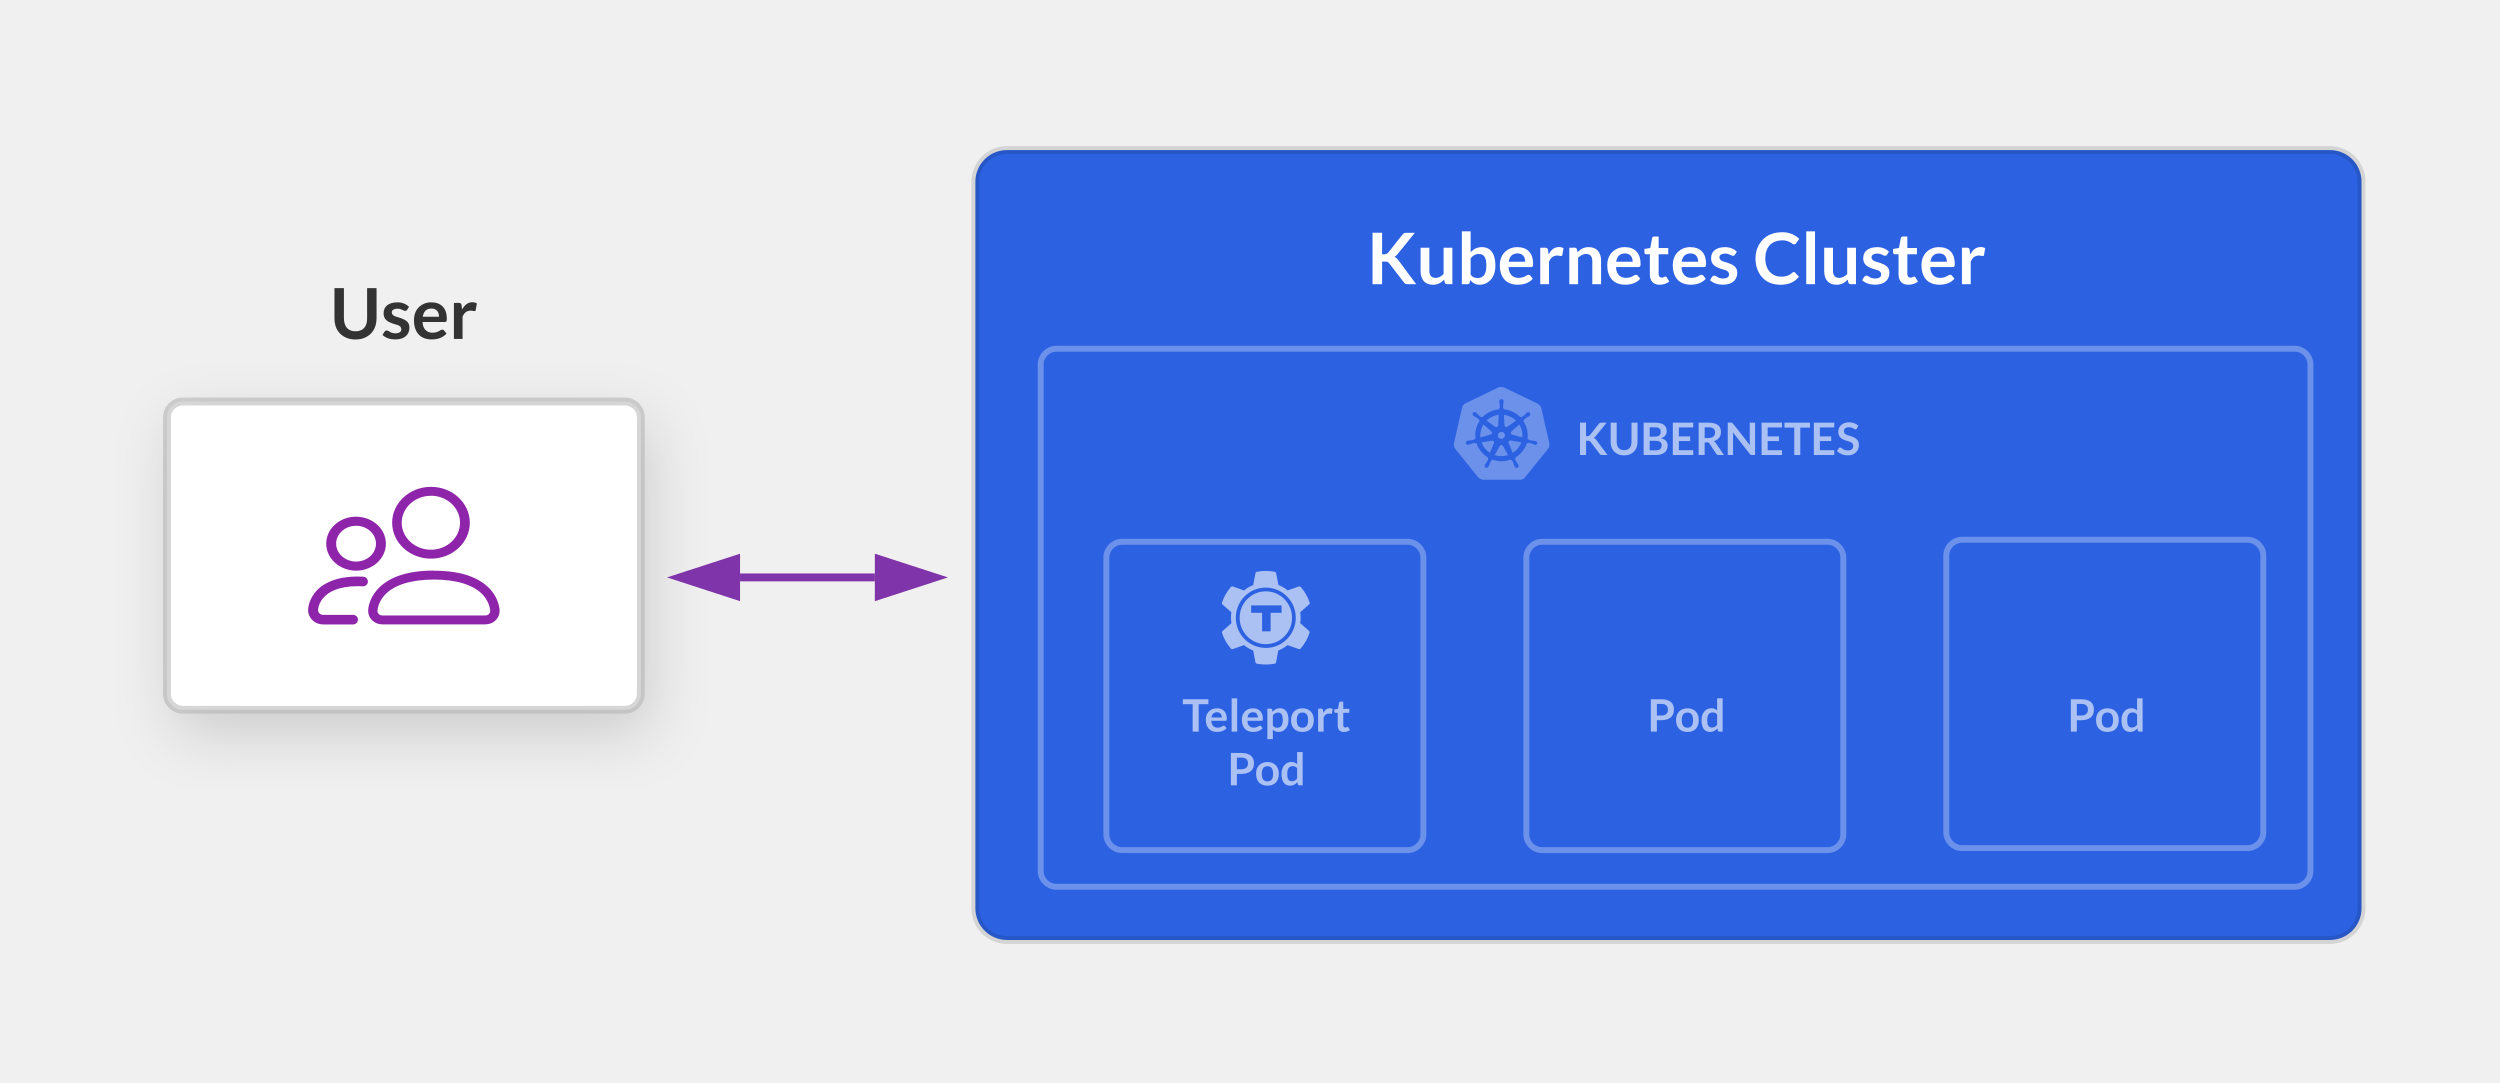
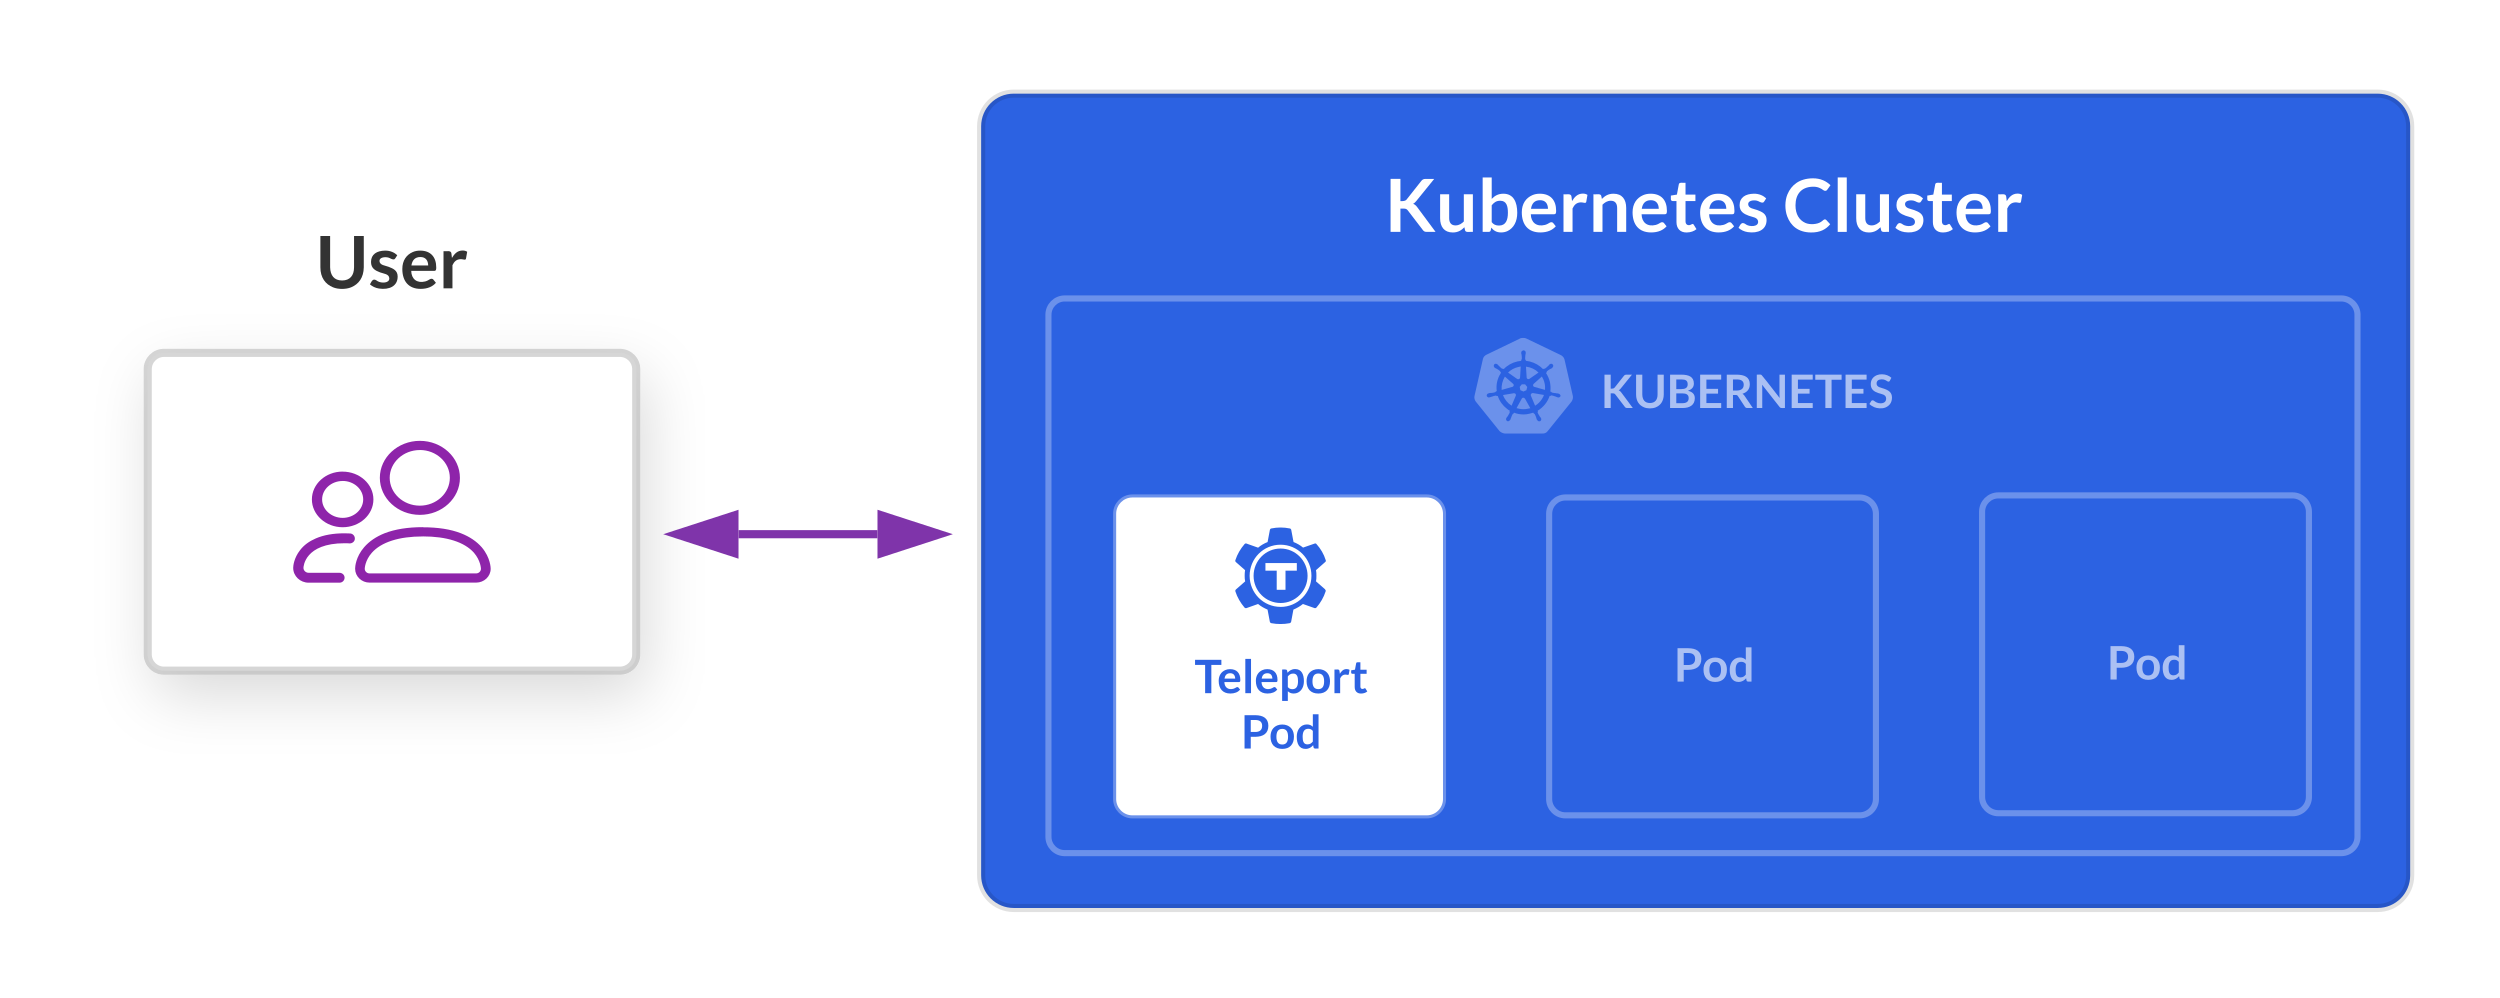
- <svg xmlns="http://www.w3.org/2000/svg" xmlns:ns1="lucid" xmlns:xlink="http://www.w3.org/1999/xlink" width="633" height="274">
-   <g transform="translate(-434 -922)" ns1:page-tab-id="0_0">
+ <svg xmlns="http://www.w3.org/2000/svg" xmlns:ns1="lucid" xmlns:xlink="http://www.w3.org/1999/xlink" width="614" height="245">
+   <g transform="translate(-440 -937)" ns1:page-tab-id="0_0">
+     <path d="M0 0h1760v1360H0z" fill="#fff" />
    <path d="M476.28 985.27h119.98v60H476.28z" stroke="#000" stroke-opacity="0" stroke-width="2" fill="#fff" fill-opacity="0" />
    <use xlink:href="#a" transform="matrix(1,0,0,1,481.2779,990.2674) translate(36.26222 17.54667)" />
    <path d="M476.28 1027.66c0-2.2 1.8-4 4-4h111.98c2.2 0 4 1.8 4 4v70.06c0 2.2-1.8 4-4 4H480.28c-2.2 0-4-1.8-4-4z" stroke="#999" stroke-opacity=".4" stroke-width="2" fill="#fff" filter="url(#b)" />
    <path d="M543.83 1066.5c3.7 0 6.84.47 9.4 1.48 2.14.84 3.84 2 5.1 3.45 2.18 2.58 2.18 5.16 2.18 5.26 0 1.88-1.6 3.4-3.58 3.4h-26.17c-1.94 0-3.54-1.52-3.54-3.4v-.08c0-.4.15-2.82 2.2-5.2 1.25-1.45 2.94-2.6 5.03-3.44 2.57-1 5.72-1.5 9.4-1.5zm-19.2 1.48c.5 0 .93.04 1.36.04.67.03 1.2.63 1.16 1.3 0 .65-.63 1.17-1.3 1.14-.4-.04-.8-.04-1.22-.04-9.8 0-10.1 5.75-10.1 6.06 0 .67.6 1.2 1.28 1.2h7.56c.72 0 1.26.55 1.26 1.2 0 .67-.54 1.23-1.26 1.23h-7.56c-2.1 0-3.8-1.63-3.8-3.62v-.06c0-.4.16-2.37 1.7-4.33.93-1.22 2.24-2.17 3.84-2.86 1.94-.84 4.3-1.26 7.08-1.26zm19.2.77c-5.86 0-10.18 1.4-12.5 4-1.7 1.92-1.75 3.87-1.75 3.94 0 .62.53 1.14 1.17 1.14h26.17c.68 0 1.2-.52 1.2-1.15 0-.08-.08-2.03-1.73-3.94-2.34-2.62-6.7-4-12.57-4zm-19.68-15.92c4.17 0 7.56 3.06 7.56 6.83 0 3.76-3.38 6.83-7.55 6.83s-7.56-3.08-7.56-6.84c0-3.77 3.38-6.83 7.55-6.83zm0 2.3c-2.76 0-5.04 2.02-5.04 4.53 0 2.5 2.3 4.53 5.05 4.53 2.77 0 5.04-2.03 5.04-4.54 0-2.5-2.28-4.53-5.05-4.53zm18.96-9.86c5.44 0 9.85 4.07 9.85 9.1 0 5-4.4 9.08-9.84 9.08-5.42 0-9.83-4.07-9.83-9.1 0-5 4.4-9.08 9.84-9.08zm0 2.26c-4.07 0-7.4 3.07-7.4 6.83 0 3.76 3.33 6.83 7.4 6.83 4.08 0 7.37-3.08 7.37-6.84s-3.3-6.83-7.36-6.83z" stroke="#000" stroke-opacity="0" fill="#8e24aa" />
    <path d="M621.38 1068.2h34.13" stroke="#7f34aa" stroke-width="2" fill="none" />
    <path d="M606.12 1068.2l14.26-4.63v9.27zM670.78 1068.2l-14.27 4.64v-9.27z" stroke="#7f34aa" stroke-width="2" fill="#7f34aa" />
    <path d="M680.97 968c0-4.42 3.58-8 8-8h334.97c4.42 0 8 3.58 8 8v184c0 4.42-3.58 8-8 8H688.97c-4.42 0-8-3.58-8-8z" stroke="#000" stroke-opacity=".12" stroke-width="2" fill="#2c62e2" />
    <path d="M738.53 965h240v42.1h-240z" stroke="#000" stroke-opacity="0" stroke-width="2" fill="#2c62e2" />
    <use xlink:href="#c" transform="matrix(1,0,0,1,743.5277,970) translate(36.601 23.9535)" />
    <use xlink:href="#d" transform="matrix(1,0,0,1,743.5277,970) translate(134.413 23.9535)" />
    <path d="M697.5 1014.3c0-2.2 1.8-4 4-4H1015c2.22 0 4 1.8 4 4v128.23c0 2.2-1.78 4-4 4H701.5c-2.2 0-4-1.8-4-4z" stroke="#fff" stroke-opacity=".3" stroke-width="1.5" fill-opacity="0" />
-     <path d="M714.13 1063.18c0-2.2 1.8-4 4-4h72.27c2.2 0 4 1.8 4 4v70.07c0 2.2-1.8 4-4 4h-72.27c-2.2 0-4-1.8-4-4z" stroke="#fff" stroke-opacity=".3" stroke-width="1.5" fill-opacity="0" />
+     <path d="M714.13 1063.18c0-2.2 1.8-4 4-4h72.27c2.2 0 4 1.8 4 4v70.07c0 2.2-1.8 4-4 4h-72.27c-2.2 0-4-1.8-4-4z" stroke="#fff" stroke-opacity=".3" stroke-width="1.5" fill="#fff" />
    <use xlink:href="#e" transform="matrix(1,0,0,1,719.1305,1064.181) translate(35.5 38.62917)" />
    <path d="M820.47 1063.18c0-2.2 1.8-4 4-4h72.26c2.2 0 4 1.8 4 4v70.07c0 2.2-1.8 4-4 4h-72.26c-2.2 0-4-1.8-4-4z" stroke="#fff" stroke-opacity=".3" stroke-width="1.5" fill-opacity="0" />
    <use xlink:href="#e" transform="matrix(1,0,0,1,825.4689,1064.181) translate(35.5 38.62917)" />
    <path d="M926.8 1062.67c0-2.2 1.8-4 4-4h72.27c2.2 0 4 1.8 4 4v70.06c0 2.2-1.8 4-4 4H930.8c-2.2 0-4-1.8-4-4z" stroke="#fff" stroke-opacity=".3" stroke-width="1.5" fill-opacity="0" />
    <use xlink:href="#e" transform="matrix(1,0,0,1,931.8073,1063.669) translate(35.5 38.62917)" />
    <path d="M814.2 1020c.2 0 .45.02.67.14l8.45 4.06c.4.2.75.56.9 1l2.08 9.08c.07.47-.05.94-.32 1.34l-5.86 7.25c-.3.42-.77.63-1.26.6h-9.3c-.48-.06-.94-.27-1.28-.6l-5.83-7.25c-.3-.4-.4-.87-.32-1.34l2.08-9.12c.1-.47.43-.82.84-1.03l8.45-4.08c.2-.05.45-.05.7-.05zm-.42 3.2c-.1.13-.17.27-.17.4v.13c0 .12.03.2.08.33.02.04.02.1.02.16v.03c.05.28.05.58.05.9-.02.08-.05.17-.14.22v.05l-.02.2c-.3.06-.6.1-.92.15-1.28.28-2.47.94-3.36 1.88l-.17-.1h-.03c-.02 0-.04.03-.1.03-.07 0-.1-.03-.16-.05-.24-.2-.5-.4-.68-.63-.05-.05-.1-.07-.12-.1-.07-.1-.15-.16-.22-.26l-.07-.04-.03-.03c-.12-.07-.26-.14-.38-.14-.17 0-.32.07-.4.2-.16.25-.1.55.1.74.05 0 .05.05.05.05s.04.05.07.05l.3.16.16.07c.26.16.55.33.77.54.05.05.07.12.07.2l.17.17-.07.16c-.85 1.3-1.2 2.88-.97 4.4l-.2.05c0 .04-.04.04-.04.04-.02.1-.12.14-.2.18-.28.1-.6.14-.9.17h-.18c-.12 0-.22.03-.34.03-.03 0-.05.05-.1.05l-.07.02c-.27.05-.46.3-.44.54v.07c.08.25.32.4.56.4.04 0 .06 0 .14-.03.02 0 .02 0 .02-.03 0-.02.07 0 .1 0 .12-.02.2-.1.3-.1.06-.04.1-.06.16-.06h.05c.3-.12.55-.2.9-.24h.02c.06 0 .15.03.2.07.03 0 .03.04.03.04l.24-.03c.4 1.26 1.2 2.36 2.25 3.16.24.2.46.35.73.5l-.12.18c0 .02.02.02.02.02.05.1.05.2.03.28-.13.26-.27.52-.44.78v.02c-.02.05-.05.07-.12.14-.05.05-.1.17-.2.26-.02.02-.02.05-.04.1 0 0 0 .02-.03.02-.14.25-.02.58.22.72.05.03.15.05.2.05.2 0 .4-.14.5-.33 0 0 0-.02.05-.02 0-.02.02-.05.05-.07.02-.1.07-.18.1-.3l.07-.16c.07-.28.22-.56.34-.82.07-.1.14-.14.22-.17.02 0 .02 0 .02-.02l.12-.23c.78.3 1.55.44 2.37.44.52 0 1-.07 1.5-.2.3-.06.6-.15.86-.24l.12.18c.03 0 .03 0 .03.05.08.02.18.07.23.14.14.28.26.54.36.85v.02l.04.16c.02.12.05.2.1.3.04.03.04.06.07.08 0 0 0 .02.03.02.1.2.3.33.5.33.1 0 .15-.02.23-.05.12-.07.2-.16.24-.3.05-.14.05-.26-.03-.4 0-.02-.02-.02-.02-.02 0-.03-.02-.07-.05-.1-.05-.1-.12-.2-.2-.26-.02-.04-.04-.1-.1-.14v-.04c-.18-.26-.33-.52-.45-.78-.02-.1-.02-.18.05-.28 0-.02.02-.02.02-.02l-.1-.2c1.4-.86 2.48-2.15 2.96-3.67l.22.02c.02 0 .02-.03.02-.03.08-.05.15-.1.22-.1h.05c.28.07.57.14.86.26h.03c.03.03.08.05.16.05.1.05.16.12.3.14 0 0 .03.02.1.02.03 0 .03 0 .06.03.04.02.07.02.12.02.26 0 .48-.17.55-.4-.03-.27-.25-.5-.5-.55-.02 0-.06 0-.06-.02 0-.03-.05-.03-.1-.03-.07-.02-.15-.02-.22-.02h-.12c-.05 0-.1 0-.14-.05h-.05c-.28-.02-.62-.07-.9-.14-.1-.03-.13-.1-.18-.15l-.03-.04-.22-.06c.12-.78.04-1.58-.1-2.37-.2-.78-.53-1.53-.97-2.2l.18-.15v-.05c0-.07.02-.18.07-.23.24-.2.5-.38.78-.54l.17-.07c.1-.07.2-.12.3-.16 0-.03.04-.03.06-.05.05-.05 0-.05 0-.07.27-.2.3-.52.12-.75-.07-.1-.24-.2-.4-.2-.1 0-.25.06-.37.15l-.02.02c-.02.03-.05.05-.07.05-.1.1-.16.17-.2.26-.03.05-.1.07-.13.1-.2.2-.44.44-.68.58-.06.05-.1.07-.18.07-.02 0-.07 0-.1-.02h-.02l-.22.12c-.2-.2-.48-.42-.7-.63-1-.78-2.25-1.28-3.53-1.42l-.03-.2c-.1-.03-.12-.13-.14-.2 0-.3 0-.58.04-.9v-.03l.03-.17c.02-.12.02-.2.07-.33v-.16c.03-.27-.2-.55-.48-.57-.15-.03-.32.07-.46.18zm.55 11.53c.08.05.13.12.22.2l1.3 2.33c-.16.03-.33.05-.52.1-.37.1-.75.14-1.17.14-.58 0-1.18-.12-1.7-.26l1.32-2.4c.14-.16.36-.23.55-.1zm-2.5-1.15c.23 0 .45.12.47.35.02.07.02.2-.02.26l-1.04 2.45c-.95-.6-1.72-1.54-2.1-2.62l2.7-.45zm4.64-.05l2.73.47c-.14.38-.3.73-.53 1.04-.4.63-.97 1.2-1.65 1.6l-1.06-2.52c-.05-.23.07-.45.26-.52.08-.02.15-.07.25-.07zm-1.9-2.13l.52.63-.2.8-.74.33-.75-.33-.16-.8.5-.63h.84zm4.12-1.92c.3.5.53 1.03.65 1.6.14.55.17 1.12.12 1.68l-2.6-.73c-.24-.04-.38-.28-.33-.54.02-.08.05-.12.12-.2l2.03-1.82zm-9.1 0l2.02 1.78c.2.16.22.42.05.6-.05.1-.1.13-.22.15l-2.64.76c-.08-1.13.2-2.28.8-3.28zm3.9-2.47l-.16 2.7c0 .25-.22.43-.46.43-.1 0-.14-.02-.22-.04l-2.27-1.6c.7-.7 1.6-1.16 2.53-1.37l.56-.12zm1.3.04c1.2.14 2.27.65 3.07 1.45l-2.23 1.54c-.2.12-.46.1-.6-.1-.05-.04-.08-.1-.08-.18l-.17-2.72z" stroke="#000" stroke-opacity="0" fill="#fff" fill-opacity=".3" />
    <path d="M819.1 1021.02h100v20h-100z" stroke="#000" stroke-opacity="0" stroke-width="2" fill="#fff" fill-opacity="0" />
    <use xlink:href="#f" transform="matrix(1,0,0,1,824.0955,1026.024) translate(9.0875 11.186)" />
    <path d="M729.7 1091.06h49.14v20H729.7z" stroke="#000" stroke-opacity="0" stroke-width="2" fill="#fff" fill-opacity="0" />
    <use xlink:href="#g" transform="matrix(1,0,0,1,734.6893,1096.059) translate(-1.320833 11.186)" />
    <use xlink:href="#h" transform="matrix(1,0,0,1,734.6893,1096.059) translate(10.09183 24.786)" />
-     <path d="M836.03 1091.06h49.14v20h-49.14z" stroke="#000" stroke-opacity="0" stroke-width="2" fill="#fff" fill-opacity="0" />
-     <use xlink:href="#h" transform="matrix(1,0,0,1,841.0277,1096.059) translate(10.09183 11.186)" />
-     <path d="M942.37 1091.06h49.14v20h-49.13z" stroke="#000" stroke-opacity="0" stroke-width="2" fill="#fff" fill-opacity="0" />
-     <use xlink:href="#h" transform="matrix(1,0,0,1,947.3661,1096.059) translate(10.09183 11.186)" />
-     <path d="M765.42 1081.76c.16.12.23.33.14.52-.45 1.42-1.25 2.78-2.23 3.92-.13.16-.33.2-.5.14l-2.83-1c-.7.57-1.5 1.02-2.34 1.38l-.55 2.96c-.04.17-.2.36-.4.38-.73.14-1.46.2-2.22.2-.75 0-1.5-.06-2.22-.2-.2-.02-.36-.2-.4-.38l-.56-2.96c-.84-.36-1.64-.8-2.33-1.38l-2.82 1c-.18.07-.38.02-.52-.14-.97-1.14-1.77-2.5-2.22-3.92-.08-.2 0-.4.14-.52l2.25-1.97c-.1-.44-.12-.9-.12-1.38 0-.45.02-.93.1-1.38l-2.24-1.97c-.15-.12-.22-.33-.13-.52.46-1.42 1.26-2.78 2.23-3.9.14-.16.34-.23.52-.13l2.82 1c.7-.6 1.5-1.05 2.33-1.38l.56-2.97c.04-.2.2-.38.4-.38 1.47-.3 2.98-.3 4.45 0 .2 0 .36.18.4.37l.56 2.97c.85.33 1.63.78 2.34 1.37l2.82-.98c.18-.1.38-.03.5.14 1 1.1 1.8 2.47 2.24 3.9.1.18.02.4-.14.5l-2.24 1.98c.1.45.1.93.1 1.38 0 .47 0 .94-.1 1.37l2.24 1.96zm-10.9 4.3c4.17 0 7.57-3.42 7.57-7.64 0-4.23-3.4-7.64-7.6-7.64-4.2 0-7.58 3.4-7.58 7.64 0 4.22 3.38 7.63 7.6 7.63zm0-.96c-3.68 0-6.64-2.98-6.64-6.68 0-3.7 2.96-6.7 6.63-6.7 3.65 0 6.63 3 6.63 6.7s-2.98 6.68-6.62 6.68zm-3.73-9.8v1.86h2.77v4.7h2.16v-4.7h2.78v-1.87h-7.7z" stroke="#000" stroke-opacity="0" fill="#fff" fill-opacity=".6" />
+     <path d="M836.03 1088.2h49.14v20h-49.14z" stroke="#000" stroke-opacity="0" stroke-width="2" fill="#fff" fill-opacity="0" />
+     <use xlink:href="#i" transform="matrix(1,0,0,1,841.0277,1093.213) translate(10.09183 11.186)" />
+     <path d="M942.37 1087.7h49.14v20h-49.13z" stroke="#000" stroke-opacity="0" stroke-width="2" fill="#fff" fill-opacity="0" />
+     <use xlink:href="#i" transform="matrix(1,0,0,1,947.3661,1092.701) translate(10.09183 11.186)" />
+     <path d="M765.42 1081.76c.16.12.23.33.14.52-.45 1.42-1.25 2.78-2.23 3.92-.13.16-.33.2-.5.14l-2.83-1c-.7.57-1.5 1.02-2.34 1.38l-.55 2.96c-.04.17-.2.36-.4.38-.73.14-1.46.2-2.22.2-.75 0-1.5-.06-2.22-.2-.2-.02-.36-.2-.4-.38l-.56-2.96c-.84-.36-1.64-.8-2.33-1.38l-2.82 1c-.18.07-.38.02-.52-.14-.97-1.14-1.77-2.5-2.22-3.92-.08-.2 0-.4.14-.52l2.25-1.97c-.1-.44-.12-.9-.12-1.38 0-.45.02-.93.1-1.38l-2.24-1.97c-.15-.12-.22-.33-.13-.52.46-1.42 1.26-2.78 2.23-3.9.14-.16.34-.23.52-.13l2.82 1c.7-.6 1.5-1.05 2.33-1.38l.56-2.97c.04-.2.2-.38.4-.38 1.47-.3 2.98-.3 4.45 0 .2 0 .36.18.4.37l.56 2.97c.85.33 1.63.78 2.34 1.37l2.82-.98c.18-.1.38-.03.5.14 1 1.1 1.8 2.47 2.24 3.9.1.18.02.4-.14.5l-2.24 1.98c.1.45.1.93.1 1.38 0 .47 0 .94-.1 1.37l2.24 1.96zm-10.9 4.3c4.17 0 7.57-3.42 7.57-7.64 0-4.23-3.4-7.64-7.6-7.64-4.2 0-7.58 3.4-7.58 7.64 0 4.22 3.38 7.63 7.6 7.63zm0-.96c-3.68 0-6.64-2.98-6.64-6.68 0-3.7 2.96-6.7 6.63-6.7 3.65 0 6.63 3 6.63 6.7s-2.98 6.68-6.62 6.68zm-3.73-9.8v1.86h2.77v4.7h2.16v-4.7h2.78v-1.87h-7.7z" stroke="#000" stroke-opacity="0" fill="#2c62e2" />
    <defs>
-       <path fill="#333" d="M398-581c6 222 109 364 330 364 220 0 331-140 331-363v-866h269v866c-5 286-141 466-350 552-142 59-358 59-500 0-210-86-349-266-349-552v-866h269v865" id="i" />
-       <path fill="#333" d="M254-198c95 60 334 64 323-83-9-119-156-122-253-159C192-490 72-550 72-729c0-214 163-309 387-313 145-3 264 55 338 127-26 36-45 82-77 111-69 21-111-33-176-48-103-23-247 0-238 102 11 114 156 118 251 155 126 49 251 100 251 270C808-59 575 48 294 6 192-9 106-54 42-110c28-39 43-95 83-120 49-31 96 11 129 32" id="j" />
-       <path fill="#333" d="M991-153C899-47 760 15 568 15 237 15 63-197 63-535c0-237 116-392 287-467 61-27 129-40 206-40 287 0 444 174 444 465 0 54-3 95-57 95H309c4 226 158 349 385 292 52-13 93-39 132-62 32-19 73-16 93 9zM778-631c-4-143-73-234-217-234-154 0-226 95-247 234h464" id="k" />
-       <path fill="#333" d="M604-806c-122 5-180 74-225 167V0H132v-1026c83 11 206-35 218 62l15 124c63-106 147-205 295-205 51 0 93 12 126 35l-32 185c-4 23-15 33-40 33-33 0-65-16-110-14" id="l" />
+       <path fill="#333" d="M398-581c6 222 109 364 330 364 220 0 331-140 331-363v-866h269v866c-5 286-141 466-350 552-142 59-358 59-500 0-210-86-349-266-349-552v-866h269v865" id="j" />
+       <path fill="#333" d="M254-198c95 60 334 64 323-83-9-119-156-122-253-159C192-490 72-550 72-729c0-214 163-309 387-313 145-3 264 55 338 127-26 36-45 82-77 111-69 21-111-33-176-48-103-23-247 0-238 102 11 114 156 118 251 155 126 49 251 100 251 270C808-59 575 48 294 6 192-9 106-54 42-110c28-39 43-95 83-120 49-31 96 11 129 32" id="k" />
+       <path fill="#333" d="M991-153C899-47 760 15 568 15 237 15 63-197 63-535c0-237 116-392 287-467 61-27 129-40 206-40 287 0 444 174 444 465 0 54-3 95-57 95H309c4 226 158 349 385 292 52-13 93-39 132-62 32-19 73-16 93 9zM778-631c-4-143-73-234-217-234-154 0-226 95-247 234h464" id="l" />
+       <path fill="#333" d="M604-806c-122 5-180 74-225 167V0H132v-1026c83 11 206-35 218 62l15 124c63-106 147-205 295-205 51 0 93 12 126 35l-32 185c-4 23-15 33-40 33-33 0-65-16-110-14" id="m" />
      <g id="a">
-         <use transform="matrix(0.008888889,0,0,0.008888889,0,0)" xlink:href="#i" />
-         <use transform="matrix(0.008888889,0,0,0.008888889,12.94222,0)" xlink:href="#j" />
-         <use transform="matrix(0.008888889,0,0,0.008888889,20.71111,0)" xlink:href="#k" />
-         <use transform="matrix(0.008888889,0,0,0.008888889,30.21333,0)" xlink:href="#l" />
+         <use transform="matrix(0.008888889,0,0,0.008888889,0,0)" xlink:href="#j" />
+         <use transform="matrix(0.008888889,0,0,0.008888889,12.94222,0)" xlink:href="#k" />
+         <use transform="matrix(0.008888889,0,0,0.008888889,20.71111,0)" xlink:href="#l" />
+         <use transform="matrix(0.008888889,0,0,0.008888889,30.21333,0)" xlink:href="#m" />
      </g>
      <filter id="b" filterUnits="objectBoundingBox" x="-.11" y="-.12" width="1.25" height="1.38">
        <feOffset result="offOut" in="SourceAlpha" dx="2.05" dy="5.64" />
        <feGaussianBlur result="blurOut" in="offOut" stdDeviation="7.5" />
        <feColorMatrix result="colorOut" in="blurOut" values="0 0 0 0 0 0 0 0 0 0 0 0 0 0 0 0 0 0 0.149 0" />
        <feBlend in="SourceGraphic" in2="colorOut" />
      </filter>
-       <path fill="#fff" d="M424-840c74 2 135-1 169-44l399-505c32-39 58-57 122-57h232L859-845c-28 33-52 59-89 78 50 19 80 49 111 90L1383 0h-238c-63 0-84-18-111-53L625-587c-28-35-53-49-116-49h-85V0H155v-1447h269v607" id="m" />
-       <path fill="#fff" d="M457 16c-234 0-346-155-346-390v-652h247v652c0 121 55 198 174 197 102-1 168-51 226-107v-742h247V0c-80-9-199 29-214-45l-17-82C697-50 608 16 457 16" id="n" />
-       <path fill="#fff" d="M638 15c-134 0-208-58-269-132-10 52-5 117-71 117H135v-1486h247v586c77-79 169-142 318-142 277 0 379 230 379 521 0 241-97 412-259 495-54 27-115 41-182 41zm186-536c0-181-37-329-209-329-117 0-175 55-233 124v460c48 61 104 93 199 93 187 0 243-152 243-348" id="o" />
-       <path fill="#fff" d="M991-153C899-47 760 15 568 15 237 15 63-197 63-535c0-237 116-392 287-467 61-27 129-40 206-40 287 0 444 174 444 465 0 54-3 95-57 95H309c4 226 158 349 385 292 52-13 93-39 132-62 32-19 73-16 93 9zM778-631c-4-143-73-234-217-234-154 0-226 95-247 234h464" id="p" />
-       <path fill="#fff" d="M604-806c-122 5-180 74-225 167V0H132v-1026c83 11 206-35 218 62l15 124c63-106 147-205 295-205 51 0 93 12 126 35l-32 185c-4 23-15 33-40 33-33 0-65-16-110-14" id="q" />
-       <path fill="#fff" d="M605-850c-102 1-168 52-226 108V0H132v-1026c80 9 198-29 214 45l17 81c77-76 165-142 317-142 235 0 346 154 346 389V0H779v-653c0-121-55-198-174-197" id="r" />
-       <path fill="#fff" d="M738-75c-64 55-158 90-269 91-176 2-277-109-277-284v-573c-65-4-153 21-153-52v-98l165-27 52-280c10-66 115-35 183-42v323h270v176H439v556c-1 59 32 101 88 102 48 1 68-25 104-34 19 1 25 9 33 22" id="s" />
-       <path fill="#fff" d="M254-198c95 60 334 64 323-83-9-119-156-122-253-159C192-490 72-550 72-729c0-214 163-309 387-313 145-3 264 55 338 127-26 36-45 82-77 111-69 21-111-33-176-48-103-23-247 0-238 102 11 114 156 118 251 155 126 49 251 100 251 270C808-59 575 48 294 6 192-9 106-54 42-110c28-39 43-95 83-120 49-31 96 11 129 32" id="t" />
+       <path fill="#fff" d="M424-840c74 2 135-1 169-44l399-505c32-39 58-57 122-57h232L859-845c-28 33-52 59-89 78 50 19 80 49 111 90L1383 0h-238c-63 0-84-18-111-53L625-587c-28-35-53-49-116-49h-85V0H155v-1447h269v607" id="n" />
+       <path fill="#fff" d="M457 16c-234 0-346-155-346-390v-652h247v652c0 121 55 198 174 197 102-1 168-51 226-107v-742h247V0c-80-9-199 29-214-45l-17-82C697-50 608 16 457 16" id="o" />
+       <path fill="#fff" d="M638 15c-134 0-208-58-269-132-10 52-5 117-71 117H135v-1486h247v586c77-79 169-142 318-142 277 0 379 230 379 521 0 241-97 412-259 495-54 27-115 41-182 41zm186-536c0-181-37-329-209-329-117 0-175 55-233 124v460c48 61 104 93 199 93 187 0 243-152 243-348" id="p" />
+       <path fill="#fff" d="M991-153C899-47 760 15 568 15 237 15 63-197 63-535c0-237 116-392 287-467 61-27 129-40 206-40 287 0 444 174 444 465 0 54-3 95-57 95H309c4 226 158 349 385 292 52-13 93-39 132-62 32-19 73-16 93 9zM778-631c-4-143-73-234-217-234-154 0-226 95-247 234h464" id="q" />
+       <path fill="#fff" d="M604-806c-122 5-180 74-225 167V0H132v-1026c83 11 206-35 218 62l15 124c63-106 147-205 295-205 51 0 93 12 126 35l-32 185c-4 23-15 33-40 33-33 0-65-16-110-14" id="r" />
+       <path fill="#fff" d="M605-850c-102 1-168 52-226 108V0H132v-1026c80 9 198-29 214 45l17 81c77-76 165-142 317-142 235 0 346 154 346 389V0H779v-653c0-121-55-198-174-197" id="s" />
+       <path fill="#fff" d="M738-75c-64 55-158 90-269 91-176 2-277-109-277-284v-573c-65-4-153 21-153-52v-98l165-27 52-280c10-66 115-35 183-42v323h270v176H439v556c-1 59 32 101 88 102 48 1 68-25 104-34 19 1 25 9 33 22" id="t" />
+       <path fill="#fff" d="M254-198c95 60 334 64 323-83-9-119-156-122-253-159C192-490 72-550 72-729c0-214 163-309 387-313 145-3 264 55 338 127-26 36-45 82-77 111-69 21-111-33-176-48-103-23-247 0-238 102 11 114 156 118 251 155 126 49 251 100 251 270C808-59 575 48 294 6 192-9 106-54 42-110c28-39 43-95 83-120 49-31 96 11 129 32" id="u" />
      <g id="c">
-         <use transform="matrix(0.009,0,0,0.009,0,0)" xlink:href="#m" />
-         <use transform="matrix(0.009,0,0,0.009,12.564,0)" xlink:href="#n" />
-         <use transform="matrix(0.009,0,0,0.009,22.797,0)" xlink:href="#o" />
-         <use transform="matrix(0.009,0,0,0.009,33.057,0)" xlink:href="#p" />
-         <use transform="matrix(0.009,0,0,0.009,42.678,0)" xlink:href="#q" />
-         <use transform="matrix(0.009,0,0,0.009,50.031,0)" xlink:href="#r" />
-         <use transform="matrix(0.009,0,0,0.009,60.264,0)" xlink:href="#p" />
-         <use transform="matrix(0.009,0,0,0.009,69.885,0)" xlink:href="#s" />
-         <use transform="matrix(0.009,0,0,0.009,76.851,0)" xlink:href="#p" />
-         <use transform="matrix(0.009,0,0,0.009,86.472,0)" xlink:href="#t" />
+         <use transform="matrix(0.009,0,0,0.009,0,0)" xlink:href="#n" />
+         <use transform="matrix(0.009,0,0,0.009,12.564,0)" xlink:href="#o" />
+         <use transform="matrix(0.009,0,0,0.009,22.797,0)" xlink:href="#p" />
+         <use transform="matrix(0.009,0,0,0.009,33.057,0)" xlink:href="#q" />
+         <use transform="matrix(0.009,0,0,0.009,42.678,0)" xlink:href="#r" />
+         <use transform="matrix(0.009,0,0,0.009,50.031,0)" xlink:href="#s" />
+         <use transform="matrix(0.009,0,0,0.009,60.264,0)" xlink:href="#q" />
+         <use transform="matrix(0.009,0,0,0.009,69.885,0)" xlink:href="#t" />
+         <use transform="matrix(0.009,0,0,0.009,76.851,0)" xlink:href="#q" />
+         <use transform="matrix(0.009,0,0,0.009,86.472,0)" xlink:href="#u" />
      </g>
-       <path fill="#fff" d="M1284-209C1170-69 1008 19 759 16c-347-4-553-182-649-442-66-178-66-423 6-596 108-261 330-435 688-440 220-3 375 79 488 188l-90 125c-16 32-68 39-102 12-71-55-162-101-298-96-304 11-465 201-465 510 0 241 101 401 267 477 125 58 330 39 424-24 42-17 97-111 150-54" id="u" />
-       <path fill="#fff" d="M395-1486V0H148v-1486h247" id="v" />
+       <path fill="#fff" d="M1284-209C1170-69 1008 19 759 16c-347-4-553-182-649-442-66-178-66-423 6-596 108-261 330-435 688-440 220-3 375 79 488 188l-90 125c-16 32-68 39-102 12-71-55-162-101-298-96-304 11-465 201-465 510 0 241 101 401 267 477 125 58 330 39 424-24 42-17 97-111 150-54" id="v" />
+       <path fill="#fff" d="M395-1486V0H148v-1486h247" id="w" />
      <g id="d">
-         <use transform="matrix(0.009,0,0,0.009,0,0)" xlink:href="#u" />
-         <use transform="matrix(0.009,0,0,0.009,12.069,0)" xlink:href="#v" />
-         <use transform="matrix(0.009,0,0,0.009,16.947,0)" xlink:href="#n" />
-         <use transform="matrix(0.009,0,0,0.009,27.18,0)" xlink:href="#t" />
-         <use transform="matrix(0.009,0,0,0.009,35.046,0)" xlink:href="#s" />
-         <use transform="matrix(0.009,0,0,0.009,42.012,0)" xlink:href="#p" />
-         <use transform="matrix(0.009,0,0,0.009,51.633,0)" xlink:href="#q" />
+         <use transform="matrix(0.009,0,0,0.009,0,0)" xlink:href="#v" />
+         <use transform="matrix(0.009,0,0,0.009,12.069,0)" xlink:href="#w" />
+         <use transform="matrix(0.009,0,0,0.009,16.947,0)" xlink:href="#o" />
+         <use transform="matrix(0.009,0,0,0.009,27.18,0)" xlink:href="#u" />
+         <use transform="matrix(0.009,0,0,0.009,35.046,0)" xlink:href="#t" />
+         <use transform="matrix(0.009,0,0,0.009,42.012,0)" xlink:href="#q" />
+         <use transform="matrix(0.009,0,0,0.009,51.633,0)" xlink:href="#r" />
      </g>
-       <path fill="#fff" fill-opacity=".6" d="M424-840c74 2 135-1 169-44l399-505c32-39 58-57 122-57h232L859-845c-28 33-52 59-89 78 50 19 80 49 111 90L1383 0h-238c-63 0-84-18-111-53L625-587c-28-35-53-49-116-49h-85V0H155v-1447h269v607" id="w" />
-       <path fill="#fff" fill-opacity=".6" d="M398-581c6 222 109 364 330 364 220 0 331-140 331-363v-866h269v866c-5 286-141 466-350 552-142 59-358 59-500 0-210-86-349-266-349-552v-866h269v865" id="x" />
-       <path fill="#fff" fill-opacity=".6" d="M1177-1061c0 181-116 262-257 314 199 45 298 152 298 322C1218-130 997 0 692 0H146v-1446h499c307 3 532 89 532 385zM952-431c0-152-108-202-265-203H415v424h273c163-1 264-65 264-221zm-43-598c0-163-94-209-264-209H415v418h215c168-1 279-50 279-209" id="y" />
-       <path fill="#fff" fill-opacity=".6" d="M1058-1446v214H417v401h505v207H417v409h641V0H146v-1446h912" id="z" />
-       <path fill="#fff" fill-opacity=".6" d="M1153-1030c0 232-137 352-319 413 34 19 63 47 88 83L1284 0h-242c-51 0-80-22-101-54L637-517c-24-34-42-48-98-48H424V0H155v-1446h441c324 4 557 105 557 416zm-263 20c0-163-114-229-294-228H424v480h168c180-3 298-77 298-252" id="A" />
-       <path fill="#fff" fill-opacity=".6" d="M377-1009c4 38 6 82 6 121V0H146v-1446c71 6 174-24 211 20 269 320 519 661 779 990-5-42-7-87-7-131v-879h237V0c-64-4-144 10-192-10-14-6-28-19-41-36" id="B" />
-       <path fill="#fff" fill-opacity=".6" d="M1165-1446v221H730V0H461v-1225H24v-221h1141" id="C" />
-       <path fill="#fff" fill-opacity=".6" d="M519-204c146 0 246-70 241-211-6-175-195-185-333-232-183-63-339-153-333-400 5-199 120-319 272-380 126-51 311-44 437 5 72 27 133 64 184 112l-66 127c-15 40-64 51-105 25-64-41-136-87-246-85-132 3-224 54-224 182 0 167 202 176 334 227 173 67 333 144 333 381 0 227-120 364-289 433-138 56-353 39-478-16-80-35-154-80-210-138l78-129c23-34 74-43 115-13 73 54 157 112 290 112" id="D" />
+       <path fill="#fff" fill-opacity=".6" d="M424-840c74 2 135-1 169-44l399-505c32-39 58-57 122-57h232L859-845c-28 33-52 59-89 78 50 19 80 49 111 90L1383 0h-238c-63 0-84-18-111-53L625-587c-28-35-53-49-116-49h-85V0H155v-1447h269v607" id="x" />
+       <path fill="#fff" fill-opacity=".6" d="M398-581c6 222 109 364 330 364 220 0 331-140 331-363v-866h269v866c-5 286-141 466-350 552-142 59-358 59-500 0-210-86-349-266-349-552v-866h269v865" id="y" />
+       <path fill="#fff" fill-opacity=".6" d="M1177-1061c0 181-116 262-257 314 199 45 298 152 298 322C1218-130 997 0 692 0H146v-1446h499c307 3 532 89 532 385zM952-431c0-152-108-202-265-203H415v424h273c163-1 264-65 264-221zm-43-598c0-163-94-209-264-209H415v418h215c168-1 279-50 279-209" id="z" />
+       <path fill="#fff" fill-opacity=".6" d="M1058-1446v214H417v401h505v207H417v409h641V0H146v-1446h912" id="A" />
+       <path fill="#fff" fill-opacity=".6" d="M1153-1030c0 232-137 352-319 413 34 19 63 47 88 83L1284 0h-242c-51 0-80-22-101-54L637-517c-24-34-42-48-98-48H424V0H155v-1446h441c324 4 557 105 557 416zm-263 20c0-163-114-229-294-228H424v480h168c180-3 298-77 298-252" id="B" />
+       <path fill="#fff" fill-opacity=".6" d="M377-1009c4 38 6 82 6 121V0H146v-1446c71 6 174-24 211 20 269 320 519 661 779 990-5-42-7-87-7-131v-879h237V0c-64-4-144 10-192-10-14-6-28-19-41-36" id="C" />
+       <path fill="#fff" fill-opacity=".6" d="M1165-1446v221H730V0H461v-1225H24v-221h1141" id="D" />
+       <path fill="#fff" fill-opacity=".6" d="M519-204c146 0 246-70 241-211-6-175-195-185-333-232-183-63-339-153-333-400 5-199 120-319 272-380 126-51 311-44 437 5 72 27 133 64 184 112l-66 127c-15 40-64 51-105 25-64-41-136-87-246-85-132 3-224 54-224 182 0 167 202 176 334 227 173 67 333 144 333 381 0 227-120 364-289 433-138 56-353 39-478-16-80-35-154-80-210-138l78-129c23-34 74-43 115-13 73 54 157 112 290 112" id="E" />
      <g id="f">
-         <use transform="matrix(0.005666667,0,0,0.005666667,0,0)" xlink:href="#w" />
-         <use transform="matrix(0.005666667,0,0,0.005666667,7.910667,0)" xlink:href="#x" />
-         <use transform="matrix(0.005666667,0,0,0.005666667,16.16133,0)" xlink:href="#y" />
-         <use transform="matrix(0.005666667,0,0,0.005666667,23.545,0)" xlink:href="#z" />
-         <use transform="matrix(0.005666667,0,0,0.005666667,30.03333,0)" xlink:href="#A" />
-         <use transform="matrix(0.005666667,0,0,0.005666667,37.45667,0)" xlink:href="#B" />
-         <use transform="matrix(0.005666667,0,0,0.005666667,46.02467,0)" xlink:href="#z" />
-         <use transform="matrix(0.005666667,0,0,0.005666667,52.513,0)" xlink:href="#C" />
-         <use transform="matrix(0.005666667,0,0,0.005666667,59.25633,0)" xlink:href="#z" />
-         <use transform="matrix(0.005666667,0,0,0.005666667,65.74467,0)" xlink:href="#D" />
+         <use transform="matrix(0.005666667,0,0,0.005666667,0,0)" xlink:href="#x" />
+         <use transform="matrix(0.005666667,0,0,0.005666667,7.910667,0)" xlink:href="#y" />
+         <use transform="matrix(0.005666667,0,0,0.005666667,16.16133,0)" xlink:href="#z" />
+         <use transform="matrix(0.005666667,0,0,0.005666667,23.545,0)" xlink:href="#A" />
+         <use transform="matrix(0.005666667,0,0,0.005666667,30.03333,0)" xlink:href="#B" />
+         <use transform="matrix(0.005666667,0,0,0.005666667,37.45667,0)" xlink:href="#C" />
+         <use transform="matrix(0.005666667,0,0,0.005666667,46.02467,0)" xlink:href="#A" />
+         <use transform="matrix(0.005666667,0,0,0.005666667,52.513,0)" xlink:href="#D" />
+         <use transform="matrix(0.005666667,0,0,0.005666667,59.25633,0)" xlink:href="#A" />
+         <use transform="matrix(0.005666667,0,0,0.005666667,65.74467,0)" xlink:href="#E" />
      </g>
-       <path fill="#fff" fill-opacity=".6" d="M991-153C899-47 760 15 568 15 237 15 63-197 63-535c0-237 116-392 287-467 61-27 129-40 206-40 287 0 444 174 444 465 0 54-3 95-57 95H309c4 226 158 349 385 292 52-13 93-39 132-62 32-19 73-16 93 9zM778-631c-4-143-73-234-217-234-154 0-226 95-247 234h464" id="E" />
-       <path fill="#fff" fill-opacity=".6" d="M395-1486V0H148v-1486h247" id="F" />
-       <path fill="#fff" fill-opacity=".6" d="M635 15C514 15 442-25 379-85v420H132v-1361c64 5 145-11 192 11 33 24 28 86 42 129 78-86 174-159 331-159 277 0 379 232 379 524 0 241-96 412-258 495-54 27-116 41-183 41zm186-536c0-181-37-329-209-329-117 0-175 55-233 124v460c48 60 104 93 198 93 188 0 244-152 244-348" id="G" />
-       <path fill="#fff" fill-opacity=".6" d="M361-1005c121-49 297-49 417 0 184 74 298 236 298 490 0 330-178 530-506 530C241 15 61-185 61-515c0-254 115-416 300-490zm-45 492c0 201 65 338 254 338 188 0 251-137 251-338s-63-340-251-340c-189 0-254 139-254 340" id="H" />
-       <path fill="#fff" fill-opacity=".6" d="M604-806c-122 5-180 74-225 167V0H132v-1026c83 11 206-35 218 62l15 124c63-106 147-205 295-205 51 0 93 12 126 35l-32 185c-4 23-15 33-40 33-33 0-65-16-110-14" id="I" />
-       <path fill="#fff" fill-opacity=".6" d="M738-75c-64 55-158 90-269 91-176 2-277-109-277-284v-573c-65-4-153 21-153-52v-98l165-27 52-280c10-66 115-35 183-42v323h270v176H439v556c-1 59 32 101 88 102 48 1 68-25 104-34 19 1 25 9 33 22" id="J" />
+       <path fill="#2c62e2" d="M1165-1446v221H730V0H461v-1225H24v-221h1141" id="F" />
+       <path fill="#2c62e2" d="M991-153C899-47 760 15 568 15 237 15 63-197 63-535c0-237 116-392 287-467 61-27 129-40 206-40 287 0 444 174 444 465 0 54-3 95-57 95H309c4 226 158 349 385 292 52-13 93-39 132-62 32-19 73-16 93 9zM778-631c-4-143-73-234-217-234-154 0-226 95-247 234h464" id="G" />
+       <path fill="#2c62e2" d="M395-1486V0H148v-1486h247" id="H" />
+       <path fill="#2c62e2" d="M635 15C514 15 442-25 379-85v420H132v-1361c64 5 145-11 192 11 33 24 28 86 42 129 78-86 174-159 331-159 277 0 379 232 379 524 0 241-96 412-258 495-54 27-116 41-183 41zm186-536c0-181-37-329-209-329-117 0-175 55-233 124v460c48 60 104 93 198 93 188 0 244-152 244-348" id="I" />
+       <path fill="#2c62e2" d="M361-1005c121-49 297-49 417 0 184 74 298 236 298 490 0 330-178 530-506 530C241 15 61-185 61-515c0-254 115-416 300-490zm-45 492c0 201 65 338 254 338 188 0 251-137 251-338s-63-340-251-340c-189 0-254 139-254 340" id="J" />
+       <path fill="#2c62e2" d="M604-806c-122 5-180 74-225 167V0H132v-1026c83 11 206-35 218 62l15 124c63-106 147-205 295-205 51 0 93 12 126 35l-32 185c-4 23-15 33-40 33-33 0-65-16-110-14" id="K" />
+       <path fill="#2c62e2" d="M738-75c-64 55-158 90-269 91-176 2-277-109-277-284v-573c-65-4-153 21-153-52v-98l165-27 52-280c10-66 115-35 183-42v323h270v176H439v556c-1 59 32 101 88 102 48 1 68-25 104-34 19 1 25 9 33 22" id="L" />
      <g id="g">
-         <use transform="matrix(0.005666667,0,0,0.005666667,0,0)" xlink:href="#C" />
-         <use transform="matrix(0.005666667,0,0,0.005666667,5.587333,0)" xlink:href="#E" />
-         <use transform="matrix(0.005666667,0,0,0.005666667,11.645,0)" xlink:href="#F" />
-         <use transform="matrix(0.005666667,0,0,0.005666667,14.71633,0)" xlink:href="#E" />
-         <use transform="matrix(0.005666667,0,0,0.005666667,20.774,0)" xlink:href="#G" />
-         <use transform="matrix(0.005666667,0,0,0.005666667,27.183,0)" xlink:href="#H" />
-         <use transform="matrix(0.005666667,0,0,0.005666667,33.626,0)" xlink:href="#I" />
-         <use transform="matrix(0.005666667,0,0,0.005666667,38.25567,0)" xlink:href="#J" />
+         <use transform="matrix(0.005666667,0,0,0.005666667,0,0)" xlink:href="#F" />
+         <use transform="matrix(0.005666667,0,0,0.005666667,5.587333,0)" xlink:href="#G" />
+         <use transform="matrix(0.005666667,0,0,0.005666667,11.645,0)" xlink:href="#H" />
+         <use transform="matrix(0.005666667,0,0,0.005666667,14.71633,0)" xlink:href="#G" />
+         <use transform="matrix(0.005666667,0,0,0.005666667,20.774,0)" xlink:href="#I" />
+         <use transform="matrix(0.005666667,0,0,0.005666667,27.183,0)" xlink:href="#J" />
+         <use transform="matrix(0.005666667,0,0,0.005666667,33.626,0)" xlink:href="#K" />
+         <use transform="matrix(0.005666667,0,0,0.005666667,38.25567,0)" xlink:href="#L" />
      </g>
-       <path fill="#fff" fill-opacity=".6" d="M1187-985c0 329-222 471-561 476H424V0H155v-1446h471c337 4 561 134 561 461zm-269 0c0-176-112-253-292-253H424v519h202c184-1 292-85 292-266" id="K" />
-       <path fill="#fff" fill-opacity=".6" d="M502-1045c120-1 193 43 256 101v-542h247V0c-80-9-199 29-214-45l-20-99C693-58 601 15 441 15 163 15 61-217 61-510c0-241 98-411 259-494 54-27 115-41 182-41zM316-510c0 181 36 329 209 329 118 0 173-54 233-123v-460c-48-59-104-93-198-93-188 0-244 151-244 347" id="L" />
+       <path fill="#2c62e2" d="M1187-985c0 329-222 471-561 476H424V0H155v-1446h471c337 4 561 134 561 461zm-269 0c0-176-112-253-292-253H424v519h202c184-1 292-85 292-266" id="M" />
+       <path fill="#2c62e2" d="M502-1045c120-1 193 43 256 101v-542h247V0c-80-9-199 29-214-45l-20-99C693-58 601 15 441 15 163 15 61-217 61-510c0-241 98-411 259-494 54-27 115-41 182-41zM316-510c0 181 36 329 209 329 118 0 173-54 233-123v-460c-48-59-104-93-198-93-188 0-244 151-244 347" id="N" />
      <g id="h">
-         <use transform="matrix(0.005666667,0,0,0.005666667,0,0)" xlink:href="#K" />
-         <use transform="matrix(0.005666667,0,0,0.005666667,6.913333,0)" xlink:href="#H" />
-         <use transform="matrix(0.005666667,0,0,0.005666667,13.35633,0)" xlink:href="#L" />
+         <use transform="matrix(0.005666667,0,0,0.005666667,0,0)" xlink:href="#M" />
+         <use transform="matrix(0.005666667,0,0,0.005666667,6.913333,0)" xlink:href="#J" />
+         <use transform="matrix(0.005666667,0,0,0.005666667,13.35633,0)" xlink:href="#N" />
+       </g>
+       <path fill="#fff" fill-opacity=".6" d="M1187-985c0 329-222 471-561 476H424V0H155v-1446h471c337 4 561 134 561 461zm-269 0c0-176-112-253-292-253H424v519h202c184-1 292-85 292-266" id="O" />
+       <path fill="#fff" fill-opacity=".6" d="M361-1005c121-49 297-49 417 0 184 74 298 236 298 490 0 330-178 530-506 530C241 15 61-185 61-515c0-254 115-416 300-490zm-45 492c0 201 65 338 254 338 188 0 251-137 251-338s-63-340-251-340c-189 0-254 139-254 340" id="P" />
+       <path fill="#fff" fill-opacity=".6" d="M502-1045c120-1 193 43 256 101v-542h247V0c-80-9-199 29-214-45l-20-99C693-58 601 15 441 15 163 15 61-217 61-510c0-241 98-411 259-494 54-27 115-41 182-41zM316-510c0 181 36 329 209 329 118 0 173-54 233-123v-460c-48-59-104-93-198-93-188 0-244 151-244 347" id="Q" />
+       <g id="i">
+         <use transform="matrix(0.005666667,0,0,0.005666667,0,0)" xlink:href="#O" />
+         <use transform="matrix(0.005666667,0,0,0.005666667,6.913333,0)" xlink:href="#P" />
+         <use transform="matrix(0.005666667,0,0,0.005666667,13.35633,0)" xlink:href="#Q" />
      </g>
    </defs>
  </g>
</svg>
